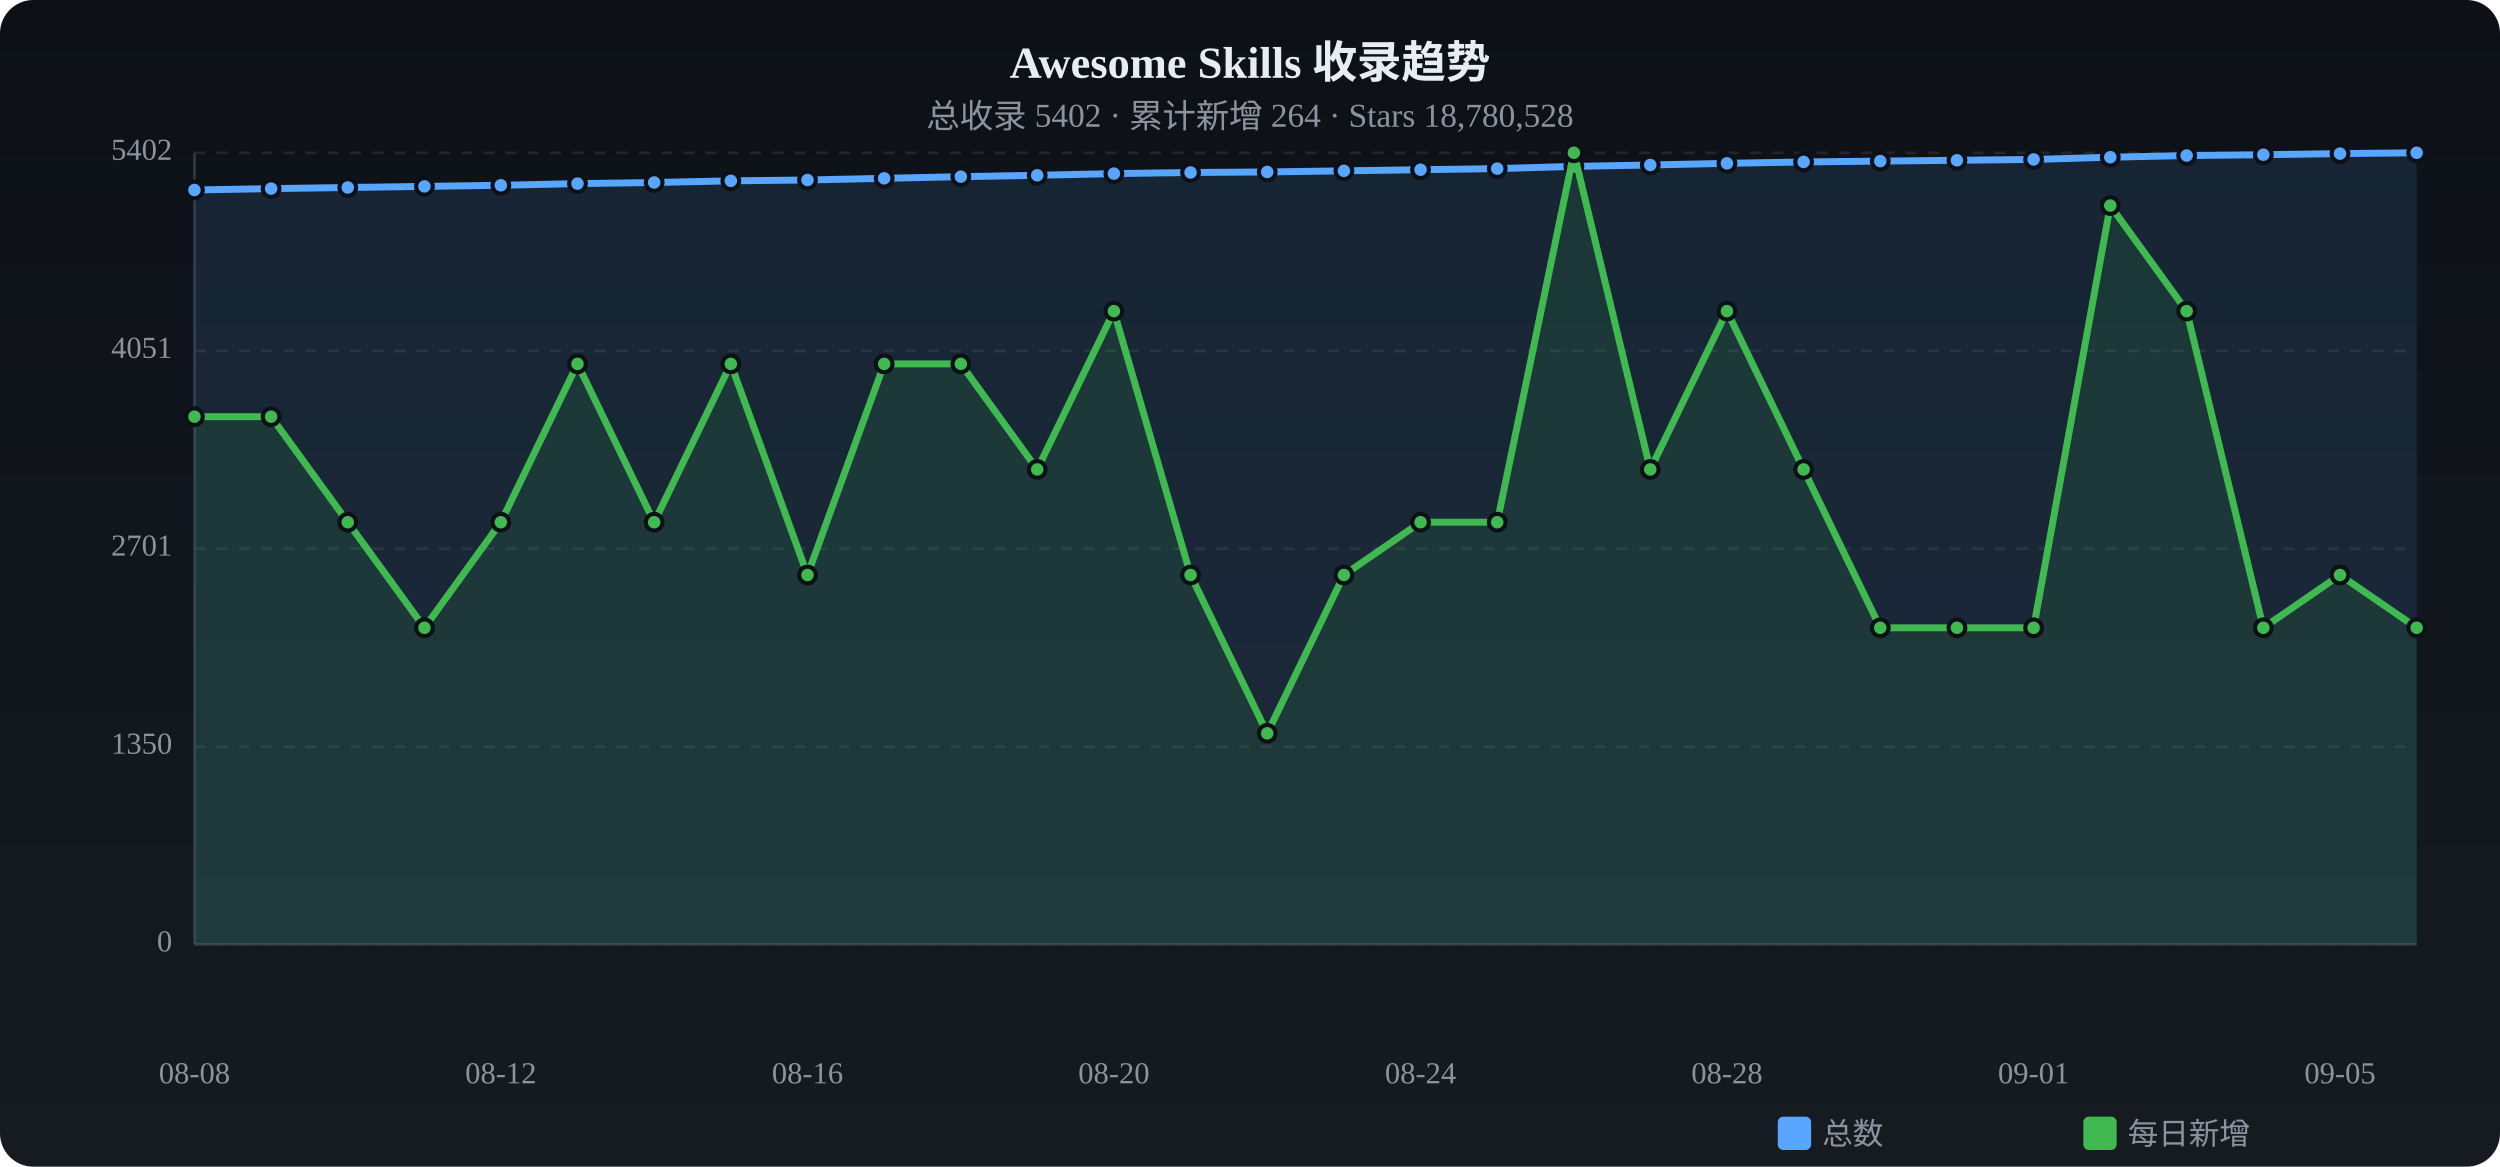
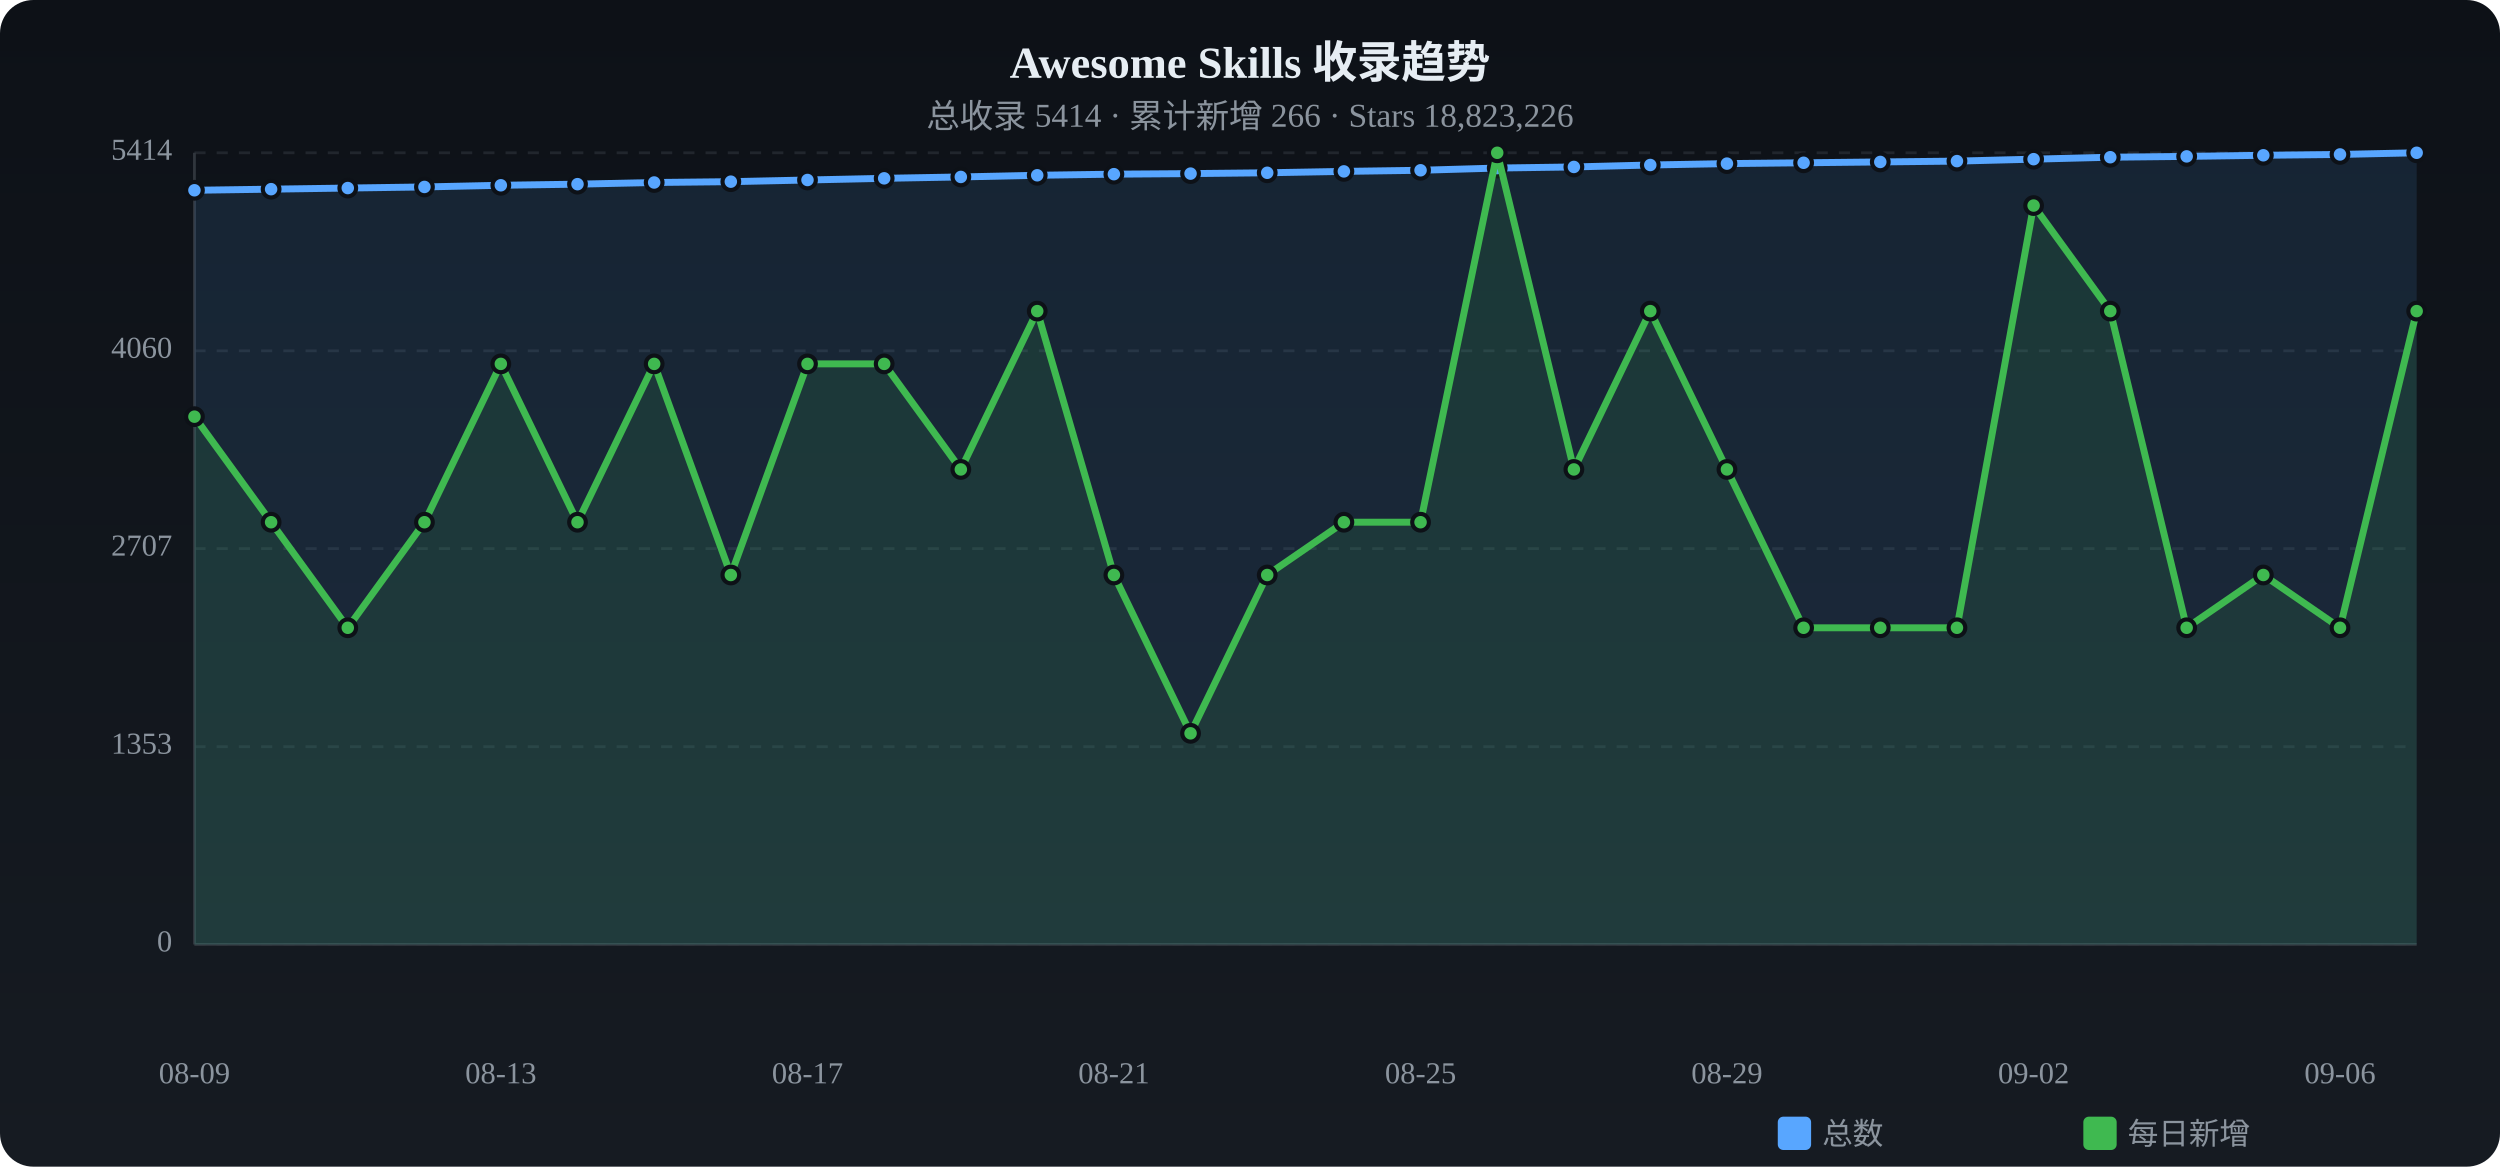
<svg xmlns="http://www.w3.org/2000/svg" viewBox="0 0 900 420" width="900" height="420">
  <defs>
    <linearGradient id="tbg" x1="0%" y1="0%" x2="0%" y2="100%">
      <stop offset="0%" stop-color="#0d1117" />
      <stop offset="100%" stop-color="#161b22" />
    </linearGradient>
  </defs>
  <rect width="900" height="420" rx="12" fill="url(#tbg)" />
  <text x="450.0" y="28" text-anchor="middle" fill="#e6edf3" font-size="16" font-weight="bold">Awesome Skills 收录趋势</text>
-   <text x="450.0" y="46" text-anchor="middle" fill="#8b949e" font-size="12">总收录 5402 · 累计新增 264 · Stars 18,780,528</text>
+   <text x="450.0" y="46" text-anchor="middle" fill="#8b949e" font-size="12">总收录 5414 · 累计新增 266 · Stars 18,823,226</text>
  <text x="62" y="340.0" text-anchor="end" fill="#8b949e" font-size="11" dominant-baseline="middle">0</text>
  <line x1="70" y1="340.0" x2="870" y2="340.0" stroke="#21262d" stroke-dasharray="4 4" />
-   <text x="62" y="268.8" text-anchor="end" fill="#8b949e" font-size="11" dominant-baseline="middle">1350</text>
+   <text x="62" y="268.8" text-anchor="end" fill="#8b949e" font-size="11" dominant-baseline="middle">1353</text>
  <line x1="70" y1="268.8" x2="870" y2="268.8" stroke="#21262d" stroke-dasharray="4 4" />
-   <text x="62" y="197.5" text-anchor="end" fill="#8b949e" font-size="11" dominant-baseline="middle">2701</text>
+   <text x="62" y="197.5" text-anchor="end" fill="#8b949e" font-size="11" dominant-baseline="middle">2707</text>
  <line x1="70" y1="197.5" x2="870" y2="197.5" stroke="#21262d" stroke-dasharray="4 4" />
-   <text x="62" y="126.3" text-anchor="end" fill="#8b949e" font-size="11" dominant-baseline="middle">4051</text>
+   <text x="62" y="126.3" text-anchor="end" fill="#8b949e" font-size="11" dominant-baseline="middle">4060</text>
  <line x1="70" y1="126.3" x2="870" y2="126.3" stroke="#21262d" stroke-dasharray="4 4" />
-   <text x="62" y="55.0" text-anchor="end" fill="#8b949e" font-size="11" dominant-baseline="middle">5402</text>
+   <text x="62" y="55.0" text-anchor="end" fill="#8b949e" font-size="11" dominant-baseline="middle">5414</text>
  <line x1="70" y1="55.0" x2="870" y2="55.0" stroke="#21262d" stroke-dasharray="4 4" />
  <line x1="70" y1="55" x2="70" y2="340" stroke="#30363d" />
  <line x1="70" y1="340" x2="870" y2="340" stroke="#30363d" />
-   <path d="M70.0,68.4 L97.6,67.9 L125.2,67.5 L152.8,67.1 L180.3,66.7 L207.9,66.1 L235.5,65.7 L263.1,65.1 L290.7,64.8 L318.3,64.2 L345.9,63.6 L373.4,63.1 L401.0,62.5 L428.6,62.1 L456.2,61.9 L483.8,61.5 L511.4,61.1 L539.0,60.7 L566.6,59.9 L594.1,59.4 L621.7,58.8 L649.3,58.3 L676.9,58.0 L704.5,57.7 L732.1,57.4 L759.7,56.6 L787.2,56.0 L814.8,55.7 L842.4,55.3 L870.0,55.0 L870.0,340 L70.0,340 Z" fill="#58a6ff" opacity="0.12" />
-   <polyline points="70.0,68.4 97.6,67.9 125.2,67.5 152.8,67.1 180.3,66.7 207.9,66.1 235.5,65.7 263.1,65.1 290.7,64.8 318.3,64.2 345.9,63.6 373.4,63.1 401.0,62.5 428.6,62.1 456.2,61.9 483.8,61.5 511.4,61.1 539.0,60.7 566.6,59.9 594.1,59.4 621.7,58.8 649.3,58.3 676.9,58.0 704.5,57.7 732.1,57.4 759.7,56.6 787.2,56.0 814.8,55.7 842.4,55.3 870.0,55.0" fill="none" stroke="#58a6ff" stroke-width="2.5" stroke-linecap="round" stroke-linejoin="round" />
-   <circle cx="70.0" cy="68.4" r="3" fill="#58a6ff" stroke="#0d1117" stroke-width="1.5" />
-   <circle cx="97.6" cy="67.9" r="3" fill="#58a6ff" stroke="#0d1117" stroke-width="1.5" />
-   <circle cx="125.2" cy="67.5" r="3" fill="#58a6ff" stroke="#0d1117" stroke-width="1.5" />
-   <circle cx="152.8" cy="67.1" r="3" fill="#58a6ff" stroke="#0d1117" stroke-width="1.5" />
+   <path d="M70.0,68.5 L97.6,68.1 L125.2,67.7 L152.8,67.3 L180.3,66.7 L207.9,66.3 L235.5,65.7 L263.1,65.4 L290.7,64.8 L318.3,64.2 L345.9,63.7 L373.4,63.1 L401.0,62.7 L428.6,62.5 L456.2,62.2 L483.8,61.7 L511.4,61.3 L539.0,60.5 L566.6,60.1 L594.1,59.4 L621.7,58.9 L649.3,58.6 L676.9,58.3 L704.5,58.0 L732.1,57.3 L759.7,56.6 L787.2,56.3 L814.8,55.9 L842.4,55.6 L870.0,55.0 L870.0,340 L70.0,340 Z" fill="#58a6ff" opacity="0.12" />
+   <polyline points="70.0,68.5 97.6,68.1 125.2,67.7 152.8,67.3 180.3,66.7 207.9,66.3 235.5,65.7 263.1,65.4 290.7,64.8 318.3,64.2 345.9,63.7 373.4,63.1 401.0,62.7 428.6,62.5 456.2,62.2 483.8,61.7 511.4,61.3 539.0,60.5 566.6,60.1 594.1,59.4 621.7,58.9 649.3,58.6 676.9,58.3 704.5,58.0 732.1,57.3 759.7,56.6 787.2,56.3 814.8,55.9 842.4,55.6 870.0,55.0" fill="none" stroke="#58a6ff" stroke-width="2.5" stroke-linecap="round" stroke-linejoin="round" />
+   <circle cx="70.0" cy="68.5" r="3" fill="#58a6ff" stroke="#0d1117" stroke-width="1.5" />
+   <circle cx="97.6" cy="68.1" r="3" fill="#58a6ff" stroke="#0d1117" stroke-width="1.5" />
+   <circle cx="125.2" cy="67.7" r="3" fill="#58a6ff" stroke="#0d1117" stroke-width="1.5" />
+   <circle cx="152.8" cy="67.3" r="3" fill="#58a6ff" stroke="#0d1117" stroke-width="1.5" />
  <circle cx="180.3" cy="66.7" r="3" fill="#58a6ff" stroke="#0d1117" stroke-width="1.5" />
-   <circle cx="207.9" cy="66.1" r="3" fill="#58a6ff" stroke="#0d1117" stroke-width="1.5" />
+   <circle cx="207.9" cy="66.3" r="3" fill="#58a6ff" stroke="#0d1117" stroke-width="1.5" />
  <circle cx="235.5" cy="65.7" r="3" fill="#58a6ff" stroke="#0d1117" stroke-width="1.5" />
-   <circle cx="263.1" cy="65.1" r="3" fill="#58a6ff" stroke="#0d1117" stroke-width="1.5" />
+   <circle cx="263.1" cy="65.4" r="3" fill="#58a6ff" stroke="#0d1117" stroke-width="1.5" />
  <circle cx="290.7" cy="64.8" r="3" fill="#58a6ff" stroke="#0d1117" stroke-width="1.5" />
  <circle cx="318.3" cy="64.2" r="3" fill="#58a6ff" stroke="#0d1117" stroke-width="1.5" />
-   <circle cx="345.9" cy="63.6" r="3" fill="#58a6ff" stroke="#0d1117" stroke-width="1.5" />
+   <circle cx="345.9" cy="63.7" r="3" fill="#58a6ff" stroke="#0d1117" stroke-width="1.5" />
  <circle cx="373.4" cy="63.1" r="3" fill="#58a6ff" stroke="#0d1117" stroke-width="1.5" />
-   <circle cx="401.0" cy="62.5" r="3" fill="#58a6ff" stroke="#0d1117" stroke-width="1.5" />
-   <circle cx="428.6" cy="62.1" r="3" fill="#58a6ff" stroke="#0d1117" stroke-width="1.5" />
-   <circle cx="456.2" cy="61.9" r="3" fill="#58a6ff" stroke="#0d1117" stroke-width="1.5" />
-   <circle cx="483.8" cy="61.5" r="3" fill="#58a6ff" stroke="#0d1117" stroke-width="1.5" />
-   <circle cx="511.4" cy="61.1" r="3" fill="#58a6ff" stroke="#0d1117" stroke-width="1.5" />
-   <circle cx="539.0" cy="60.7" r="3" fill="#58a6ff" stroke="#0d1117" stroke-width="1.5" />
-   <circle cx="566.6" cy="59.9" r="3" fill="#58a6ff" stroke="#0d1117" stroke-width="1.5" />
+   <circle cx="401.0" cy="62.7" r="3" fill="#58a6ff" stroke="#0d1117" stroke-width="1.5" />
+   <circle cx="428.6" cy="62.5" r="3" fill="#58a6ff" stroke="#0d1117" stroke-width="1.5" />
+   <circle cx="456.2" cy="62.2" r="3" fill="#58a6ff" stroke="#0d1117" stroke-width="1.5" />
+   <circle cx="483.8" cy="61.7" r="3" fill="#58a6ff" stroke="#0d1117" stroke-width="1.5" />
+   <circle cx="511.4" cy="61.3" r="3" fill="#58a6ff" stroke="#0d1117" stroke-width="1.5" />
+   <circle cx="539.0" cy="60.5" r="3" fill="#58a6ff" stroke="#0d1117" stroke-width="1.5" />
+   <circle cx="566.6" cy="60.1" r="3" fill="#58a6ff" stroke="#0d1117" stroke-width="1.5" />
  <circle cx="594.1" cy="59.4" r="3" fill="#58a6ff" stroke="#0d1117" stroke-width="1.5" />
-   <circle cx="621.7" cy="58.8" r="3" fill="#58a6ff" stroke="#0d1117" stroke-width="1.5" />
-   <circle cx="649.3" cy="58.3" r="3" fill="#58a6ff" stroke="#0d1117" stroke-width="1.5" />
-   <circle cx="676.9" cy="58.0" r="3" fill="#58a6ff" stroke="#0d1117" stroke-width="1.5" />
-   <circle cx="704.5" cy="57.7" r="3" fill="#58a6ff" stroke="#0d1117" stroke-width="1.5" />
-   <circle cx="732.1" cy="57.4" r="3" fill="#58a6ff" stroke="#0d1117" stroke-width="1.5" />
+   <circle cx="621.7" cy="58.9" r="3" fill="#58a6ff" stroke="#0d1117" stroke-width="1.5" />
+   <circle cx="649.3" cy="58.6" r="3" fill="#58a6ff" stroke="#0d1117" stroke-width="1.5" />
+   <circle cx="676.9" cy="58.3" r="3" fill="#58a6ff" stroke="#0d1117" stroke-width="1.5" />
+   <circle cx="704.5" cy="58.0" r="3" fill="#58a6ff" stroke="#0d1117" stroke-width="1.5" />
+   <circle cx="732.1" cy="57.3" r="3" fill="#58a6ff" stroke="#0d1117" stroke-width="1.5" />
  <circle cx="759.7" cy="56.6" r="3" fill="#58a6ff" stroke="#0d1117" stroke-width="1.5" />
-   <circle cx="787.2" cy="56.0" r="3" fill="#58a6ff" stroke="#0d1117" stroke-width="1.5" />
-   <circle cx="814.8" cy="55.7" r="3" fill="#58a6ff" stroke="#0d1117" stroke-width="1.5" />
-   <circle cx="842.4" cy="55.3" r="3" fill="#58a6ff" stroke="#0d1117" stroke-width="1.5" />
+   <circle cx="787.2" cy="56.3" r="3" fill="#58a6ff" stroke="#0d1117" stroke-width="1.5" />
+   <circle cx="814.8" cy="55.9" r="3" fill="#58a6ff" stroke="#0d1117" stroke-width="1.5" />
+   <circle cx="842.4" cy="55.6" r="3" fill="#58a6ff" stroke="#0d1117" stroke-width="1.5" />
  <circle cx="870.0" cy="55.0" r="3" fill="#58a6ff" stroke="#0d1117" stroke-width="1.5" />
-   <path d="M70.0,150.0 L97.6,150.0 L125.2,188.0 L152.8,226.0 L180.3,188.0 L207.9,131.0 L235.5,188.0 L263.1,131.0 L290.7,207.0 L318.3,131.0 L345.9,131.0 L373.4,169.0 L401.0,112.0 L428.6,207.0 L456.2,264.0 L483.8,207.0 L511.4,188.0 L539.0,188.0 L566.6,55.0 L594.1,169.0 L621.7,112.0 L649.3,169.0 L676.9,226.0 L704.5,226.0 L732.1,226.0 L759.7,74.0 L787.2,112.0 L814.8,226.0 L842.4,207.0 L870.0,226.0 L870.0,340 L70.0,340 Z" fill="#3fb950" opacity="0.12" />
-   <polyline points="70.0,150.0 97.6,150.0 125.2,188.0 152.8,226.0 180.3,188.0 207.9,131.0 235.5,188.0 263.1,131.0 290.7,207.0 318.3,131.0 345.9,131.0 373.4,169.0 401.0,112.0 428.6,207.0 456.2,264.0 483.8,207.0 511.4,188.0 539.0,188.0 566.6,55.0 594.1,169.0 621.7,112.0 649.3,169.0 676.9,226.0 704.5,226.0 732.1,226.0 759.7,74.0 787.2,112.0 814.8,226.0 842.4,207.0 870.0,226.0" fill="none" stroke="#3fb950" stroke-width="2.5" stroke-linecap="round" stroke-linejoin="round" />
+   <path d="M70.0,150.0 L97.6,188.0 L125.2,226.0 L152.8,188.0 L180.3,131.0 L207.9,188.0 L235.5,131.0 L263.1,207.0 L290.7,131.0 L318.3,131.0 L345.9,169.0 L373.4,112.0 L401.0,207.0 L428.6,264.0 L456.2,207.0 L483.8,188.0 L511.4,188.0 L539.0,55.0 L566.6,169.0 L594.1,112.0 L621.7,169.0 L649.3,226.0 L676.9,226.0 L704.5,226.0 L732.1,74.0 L759.7,112.0 L787.2,226.0 L814.8,207.0 L842.4,226.0 L870.0,112.0 L870.0,340 L70.0,340 Z" fill="#3fb950" opacity="0.12" />
+   <polyline points="70.0,150.0 97.6,188.0 125.2,226.0 152.8,188.0 180.3,131.0 207.9,188.0 235.5,131.0 263.1,207.0 290.7,131.0 318.3,131.0 345.9,169.0 373.4,112.0 401.0,207.0 428.6,264.0 456.2,207.0 483.8,188.0 511.4,188.0 539.0,55.0 566.6,169.0 594.1,112.0 621.7,169.0 649.3,226.0 676.9,226.0 704.5,226.0 732.1,74.0 759.7,112.0 787.2,226.0 814.8,207.0 842.4,226.0 870.0,112.0" fill="none" stroke="#3fb950" stroke-width="2.5" stroke-linecap="round" stroke-linejoin="round" />
  <circle cx="70.0" cy="150.0" r="3" fill="#3fb950" stroke="#0d1117" stroke-width="1.5" />
-   <circle cx="97.6" cy="150.0" r="3" fill="#3fb950" stroke="#0d1117" stroke-width="1.5" />
-   <circle cx="125.2" cy="188.0" r="3" fill="#3fb950" stroke="#0d1117" stroke-width="1.5" />
-   <circle cx="152.8" cy="226.0" r="3" fill="#3fb950" stroke="#0d1117" stroke-width="1.5" />
-   <circle cx="180.3" cy="188.0" r="3" fill="#3fb950" stroke="#0d1117" stroke-width="1.5" />
-   <circle cx="207.9" cy="131.0" r="3" fill="#3fb950" stroke="#0d1117" stroke-width="1.5" />
-   <circle cx="235.5" cy="188.0" r="3" fill="#3fb950" stroke="#0d1117" stroke-width="1.5" />
-   <circle cx="263.1" cy="131.0" r="3" fill="#3fb950" stroke="#0d1117" stroke-width="1.5" />
-   <circle cx="290.7" cy="207.0" r="3" fill="#3fb950" stroke="#0d1117" stroke-width="1.5" />
+   <circle cx="97.6" cy="188.0" r="3" fill="#3fb950" stroke="#0d1117" stroke-width="1.5" />
+   <circle cx="125.2" cy="226.0" r="3" fill="#3fb950" stroke="#0d1117" stroke-width="1.5" />
+   <circle cx="152.8" cy="188.0" r="3" fill="#3fb950" stroke="#0d1117" stroke-width="1.5" />
+   <circle cx="180.3" cy="131.0" r="3" fill="#3fb950" stroke="#0d1117" stroke-width="1.5" />
+   <circle cx="207.9" cy="188.0" r="3" fill="#3fb950" stroke="#0d1117" stroke-width="1.5" />
+   <circle cx="235.5" cy="131.0" r="3" fill="#3fb950" stroke="#0d1117" stroke-width="1.5" />
+   <circle cx="263.1" cy="207.0" r="3" fill="#3fb950" stroke="#0d1117" stroke-width="1.5" />
+   <circle cx="290.7" cy="131.0" r="3" fill="#3fb950" stroke="#0d1117" stroke-width="1.5" />
  <circle cx="318.3" cy="131.0" r="3" fill="#3fb950" stroke="#0d1117" stroke-width="1.5" />
-   <circle cx="345.9" cy="131.0" r="3" fill="#3fb950" stroke="#0d1117" stroke-width="1.5" />
-   <circle cx="373.4" cy="169.0" r="3" fill="#3fb950" stroke="#0d1117" stroke-width="1.5" />
-   <circle cx="401.0" cy="112.0" r="3" fill="#3fb950" stroke="#0d1117" stroke-width="1.5" />
-   <circle cx="428.6" cy="207.0" r="3" fill="#3fb950" stroke="#0d1117" stroke-width="1.5" />
-   <circle cx="456.2" cy="264.0" r="3" fill="#3fb950" stroke="#0d1117" stroke-width="1.5" />
-   <circle cx="483.8" cy="207.0" r="3" fill="#3fb950" stroke="#0d1117" stroke-width="1.5" />
+   <circle cx="345.9" cy="169.0" r="3" fill="#3fb950" stroke="#0d1117" stroke-width="1.5" />
+   <circle cx="373.4" cy="112.0" r="3" fill="#3fb950" stroke="#0d1117" stroke-width="1.5" />
+   <circle cx="401.0" cy="207.0" r="3" fill="#3fb950" stroke="#0d1117" stroke-width="1.5" />
+   <circle cx="428.6" cy="264.0" r="3" fill="#3fb950" stroke="#0d1117" stroke-width="1.5" />
+   <circle cx="456.2" cy="207.0" r="3" fill="#3fb950" stroke="#0d1117" stroke-width="1.5" />
+   <circle cx="483.8" cy="188.0" r="3" fill="#3fb950" stroke="#0d1117" stroke-width="1.5" />
  <circle cx="511.4" cy="188.0" r="3" fill="#3fb950" stroke="#0d1117" stroke-width="1.5" />
-   <circle cx="539.0" cy="188.0" r="3" fill="#3fb950" stroke="#0d1117" stroke-width="1.5" />
-   <circle cx="566.6" cy="55.0" r="3" fill="#3fb950" stroke="#0d1117" stroke-width="1.5" />
-   <circle cx="594.1" cy="169.0" r="3" fill="#3fb950" stroke="#0d1117" stroke-width="1.5" />
-   <circle cx="621.7" cy="112.0" r="3" fill="#3fb950" stroke="#0d1117" stroke-width="1.5" />
-   <circle cx="649.3" cy="169.0" r="3" fill="#3fb950" stroke="#0d1117" stroke-width="1.5" />
+   <circle cx="539.0" cy="55.0" r="3" fill="#3fb950" stroke="#0d1117" stroke-width="1.5" />
+   <circle cx="566.6" cy="169.0" r="3" fill="#3fb950" stroke="#0d1117" stroke-width="1.5" />
+   <circle cx="594.1" cy="112.0" r="3" fill="#3fb950" stroke="#0d1117" stroke-width="1.5" />
+   <circle cx="621.7" cy="169.0" r="3" fill="#3fb950" stroke="#0d1117" stroke-width="1.5" />
+   <circle cx="649.3" cy="226.0" r="3" fill="#3fb950" stroke="#0d1117" stroke-width="1.5" />
  <circle cx="676.9" cy="226.0" r="3" fill="#3fb950" stroke="#0d1117" stroke-width="1.5" />
  <circle cx="704.5" cy="226.0" r="3" fill="#3fb950" stroke="#0d1117" stroke-width="1.5" />
-   <circle cx="732.1" cy="226.0" r="3" fill="#3fb950" stroke="#0d1117" stroke-width="1.5" />
-   <circle cx="759.7" cy="74.0" r="3" fill="#3fb950" stroke="#0d1117" stroke-width="1.5" />
-   <circle cx="787.2" cy="112.0" r="3" fill="#3fb950" stroke="#0d1117" stroke-width="1.5" />
-   <circle cx="814.8" cy="226.0" r="3" fill="#3fb950" stroke="#0d1117" stroke-width="1.5" />
-   <circle cx="842.4" cy="207.0" r="3" fill="#3fb950" stroke="#0d1117" stroke-width="1.5" />
-   <circle cx="870.0" cy="226.0" r="3" fill="#3fb950" stroke="#0d1117" stroke-width="1.5" />
-   <text x="70.0" y="390" text-anchor="middle" fill="#8b949e" font-size="11">08-08</text>
-   <text x="180.3" y="390" text-anchor="middle" fill="#8b949e" font-size="11">08-12</text>
-   <text x="290.7" y="390" text-anchor="middle" fill="#8b949e" font-size="11">08-16</text>
-   <text x="401.0" y="390" text-anchor="middle" fill="#8b949e" font-size="11">08-20</text>
-   <text x="511.4" y="390" text-anchor="middle" fill="#8b949e" font-size="11">08-24</text>
-   <text x="621.7" y="390" text-anchor="middle" fill="#8b949e" font-size="11">08-28</text>
-   <text x="732.1" y="390" text-anchor="middle" fill="#8b949e" font-size="11">09-01</text>
-   <text x="842.4" y="390" text-anchor="middle" fill="#8b949e" font-size="11">09-05</text>
+   <circle cx="732.1" cy="74.0" r="3" fill="#3fb950" stroke="#0d1117" stroke-width="1.5" />
+   <circle cx="759.7" cy="112.0" r="3" fill="#3fb950" stroke="#0d1117" stroke-width="1.5" />
+   <circle cx="787.2" cy="226.0" r="3" fill="#3fb950" stroke="#0d1117" stroke-width="1.5" />
+   <circle cx="814.8" cy="207.0" r="3" fill="#3fb950" stroke="#0d1117" stroke-width="1.5" />
+   <circle cx="842.4" cy="226.0" r="3" fill="#3fb950" stroke="#0d1117" stroke-width="1.5" />
+   <circle cx="870.0" cy="112.0" r="3" fill="#3fb950" stroke="#0d1117" stroke-width="1.5" />
+   <text x="70.0" y="390" text-anchor="middle" fill="#8b949e" font-size="11">08-09</text>
+   <text x="180.3" y="390" text-anchor="middle" fill="#8b949e" font-size="11">08-13</text>
+   <text x="290.7" y="390" text-anchor="middle" fill="#8b949e" font-size="11">08-17</text>
+   <text x="401.0" y="390" text-anchor="middle" fill="#8b949e" font-size="11">08-21</text>
+   <text x="511.4" y="390" text-anchor="middle" fill="#8b949e" font-size="11">08-25</text>
+   <text x="621.7" y="390" text-anchor="middle" fill="#8b949e" font-size="11">08-29</text>
+   <text x="732.1" y="390" text-anchor="middle" fill="#8b949e" font-size="11">09-02</text>
+   <text x="842.4" y="390" text-anchor="middle" fill="#8b949e" font-size="11">09-06</text>
  <rect x="640" y="402" width="12" height="12" rx="2" fill="#58a6ff" />
  <text x="656" y="412" fill="#8b949e" font-size="11">总数</text>
  <rect x="750" y="402" width="12" height="12" rx="2" fill="#3fb950" />
  <text x="766" y="412" fill="#8b949e" font-size="11">每日新增</text>
</svg>
